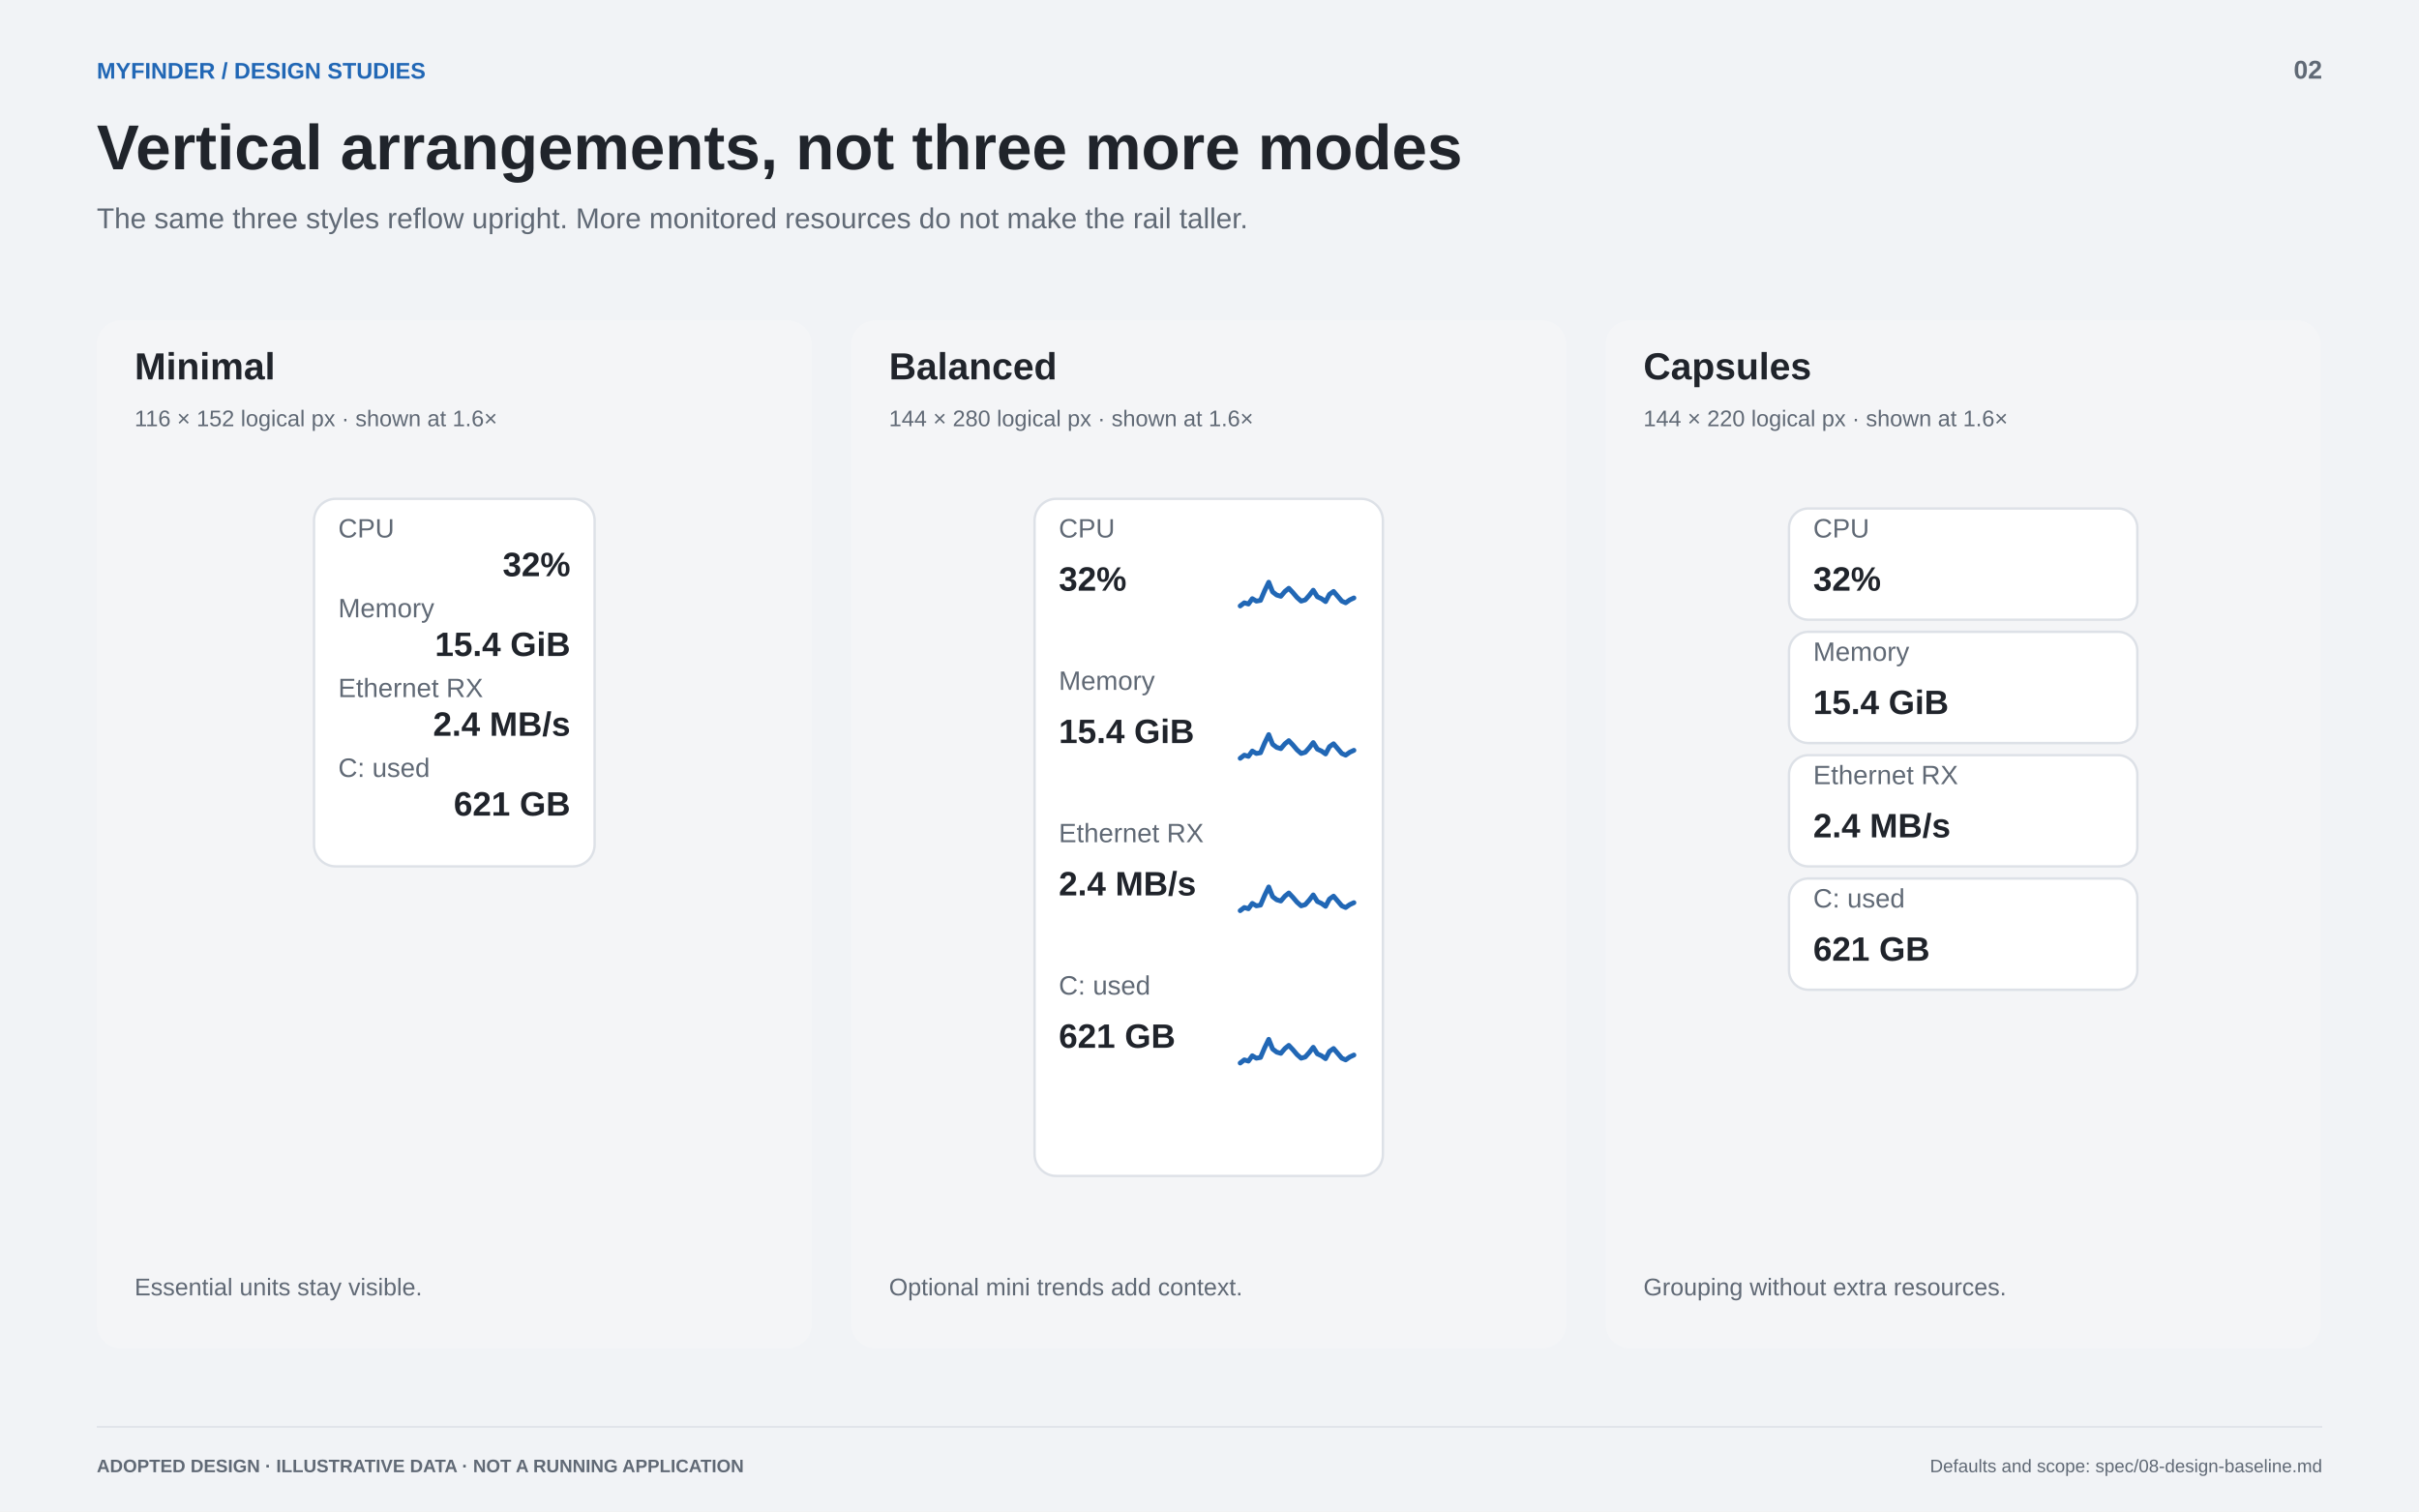
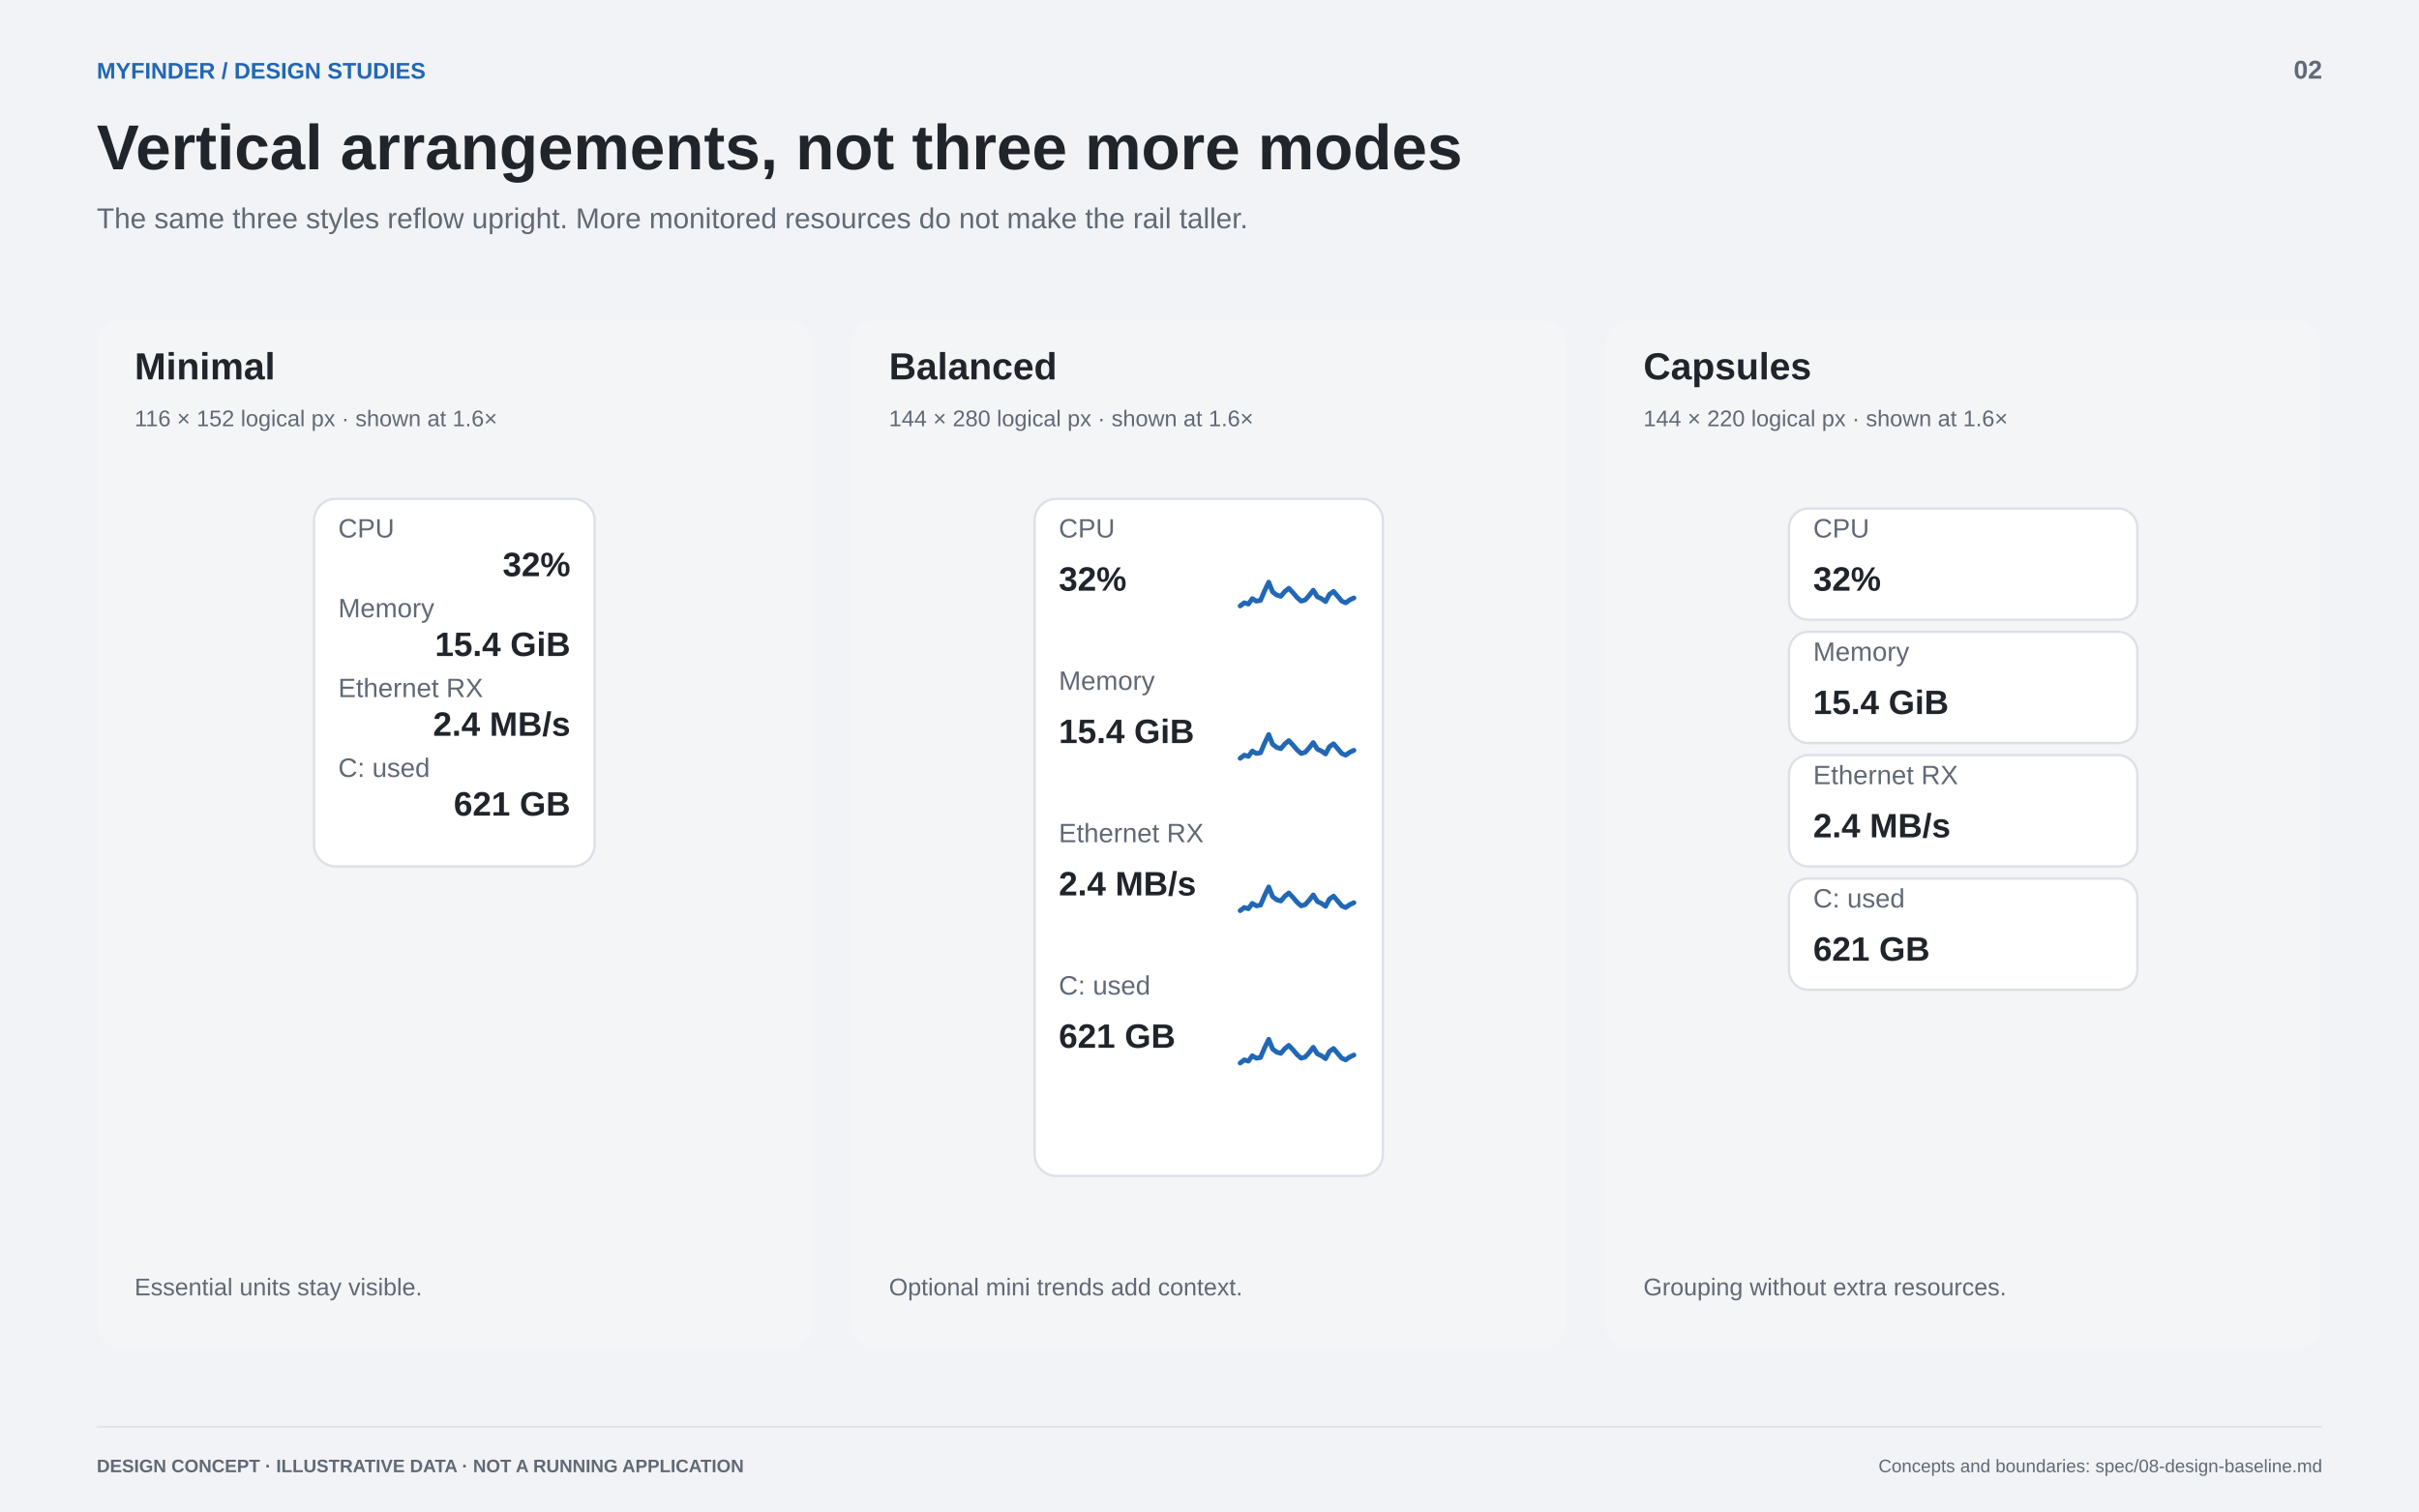
<svg xmlns="http://www.w3.org/2000/svg" width="1600" height="1000" viewBox="0 0 1600 1000">
  <defs>
    <filter id="shadow" x="-15%" y="-15%" width="130%" height="140%">
      <feDropShadow dx="0" dy="9" stdDeviation="16" flood-color="#263D37" flood-opacity="0.10" />
    </filter>
  </defs>
  <g font-family="Segoe UI, Arial, sans-serif">
    <rect x="0" y="0" width="1600" height="1000" rx="0" fill="#F1F3F6" stroke="none" />
    <text x="64" y="52" fill="#2167B5" font-size="15" font-weight="700" text-anchor="start">MYFINDER  /  DESIGN STUDIES</text>
    <text x="1536" y="52" fill="#606975" font-size="17" font-weight="600" text-anchor="end">02</text>
    <text x="64" y="112" fill="#20242B" font-size="42" font-weight="600" text-anchor="start">Vertical arrangements, not three more modes</text>
    <text x="64" y="151" fill="#606975" font-size="19" font-weight="400" text-anchor="start">The same three styles reflow upright. More monitored resources do not make the rail taller.</text>
    <rect x="64" y="212" width="473" height="680" rx="16" fill="#F4F5F7" stroke="none" />
    <text x="89" y="251" fill="#20242B" font-size="25" font-weight="600" text-anchor="start">Minimal</text>
    <text x="89" y="282" fill="#606975" font-size="15" font-weight="400" text-anchor="start">116 × 152 logical px · shown at 1.6×</text>
    <g transform="translate(207.7,330) scale(1.6)">
      <rect x="0" y="0" width="116" height="152" rx="9" fill="#FFFFFF" stroke="#DDE1E7" />
      <text x="10" y="16" fill="#606975" font-size="11" font-weight="400" text-anchor="start">CPU</text>
      <text x="106" y="32" fill="#20242B" font-size="14" font-weight="600" text-anchor="end">32%</text>
      <text x="10" y="49" fill="#606975" font-size="11" font-weight="400" text-anchor="start">Memory</text>
      <text x="106" y="65" fill="#20242B" font-size="14" font-weight="600" text-anchor="end">15.4 GiB</text>
      <text x="10" y="82" fill="#606975" font-size="11" font-weight="400" text-anchor="start">Ethernet RX</text>
      <text x="106" y="98" fill="#20242B" font-size="14" font-weight="600" text-anchor="end">2.4 MB/s</text>
      <text x="10" y="115" fill="#606975" font-size="11" font-weight="400" text-anchor="start">C: used</text>
      <text x="106" y="131" fill="#20242B" font-size="14" font-weight="600" text-anchor="end">621 GB</text>
    </g>
    <text x="89" y="857" fill="#606975" font-size="16" font-weight="400" text-anchor="start">Essential units stay visible.</text>
    <rect x="563" y="212" width="473" height="680" rx="16" fill="#F4F5F7" stroke="none" />
    <text x="588" y="251" fill="#20242B" font-size="25" font-weight="600" text-anchor="start">Balanced</text>
    <text x="588" y="282" fill="#606975" font-size="15" font-weight="400" text-anchor="start">144 × 280 logical px · shown at 1.6×</text>
    <g transform="translate(684.3,330) scale(1.6)">
      <rect x="0" y="0" width="144" height="280" rx="9" fill="#FFFFFF" stroke="#DDE1E7" />
      <text x="10" y="16" fill="#606975" font-size="11" font-weight="400" text-anchor="start">CPU</text>
      <text x="10" y="38" fill="#20242B" font-size="14" font-weight="600" text-anchor="start">32%</text>
      <path d="M85.0,44.3 L86.7,43.0 L88.4,43.5 L90.0,41.3 L91.7,42.3 L93.4,42.0 L95.1,38.0 L96.8,34.5 L98.4,38.5 L100.1,39.8 L101.8,40.3 L103.5,38.3 L105.1,37.0 L106.8,38.8 L108.5,40.8 L110.2,42.3 L111.9,41.8 L113.5,40.0 L115.2,37.8 L116.9,40.5 L118.6,41.3 L120.3,42.5 L121.9,39.5 L123.6,38.3 L125.3,40.3 L127.0,42.3 L128.6,43.0 L130.3,41.8 L132.0,41.0" fill="none" stroke="#2167B5" stroke-width="2" stroke-linejoin="round" stroke-linecap="round" />
      <text x="10" y="79" fill="#606975" font-size="11" font-weight="400" text-anchor="start">Memory</text>
      <text x="10" y="101" fill="#20242B" font-size="14" font-weight="600" text-anchor="start">15.4 GiB</text>
      <path d="M85.0,107.3 L86.7,106.0 L88.4,106.5 L90.0,104.3 L91.7,105.3 L93.4,105.0 L95.1,101.0 L96.8,97.5 L98.4,101.5 L100.1,102.8 L101.8,103.3 L103.5,101.3 L105.1,100.0 L106.8,101.8 L108.5,103.8 L110.2,105.3 L111.9,104.8 L113.5,103.0 L115.2,100.8 L116.9,103.5 L118.6,104.3 L120.3,105.5 L121.9,102.5 L123.6,101.3 L125.3,103.3 L127.0,105.3 L128.6,106.0 L130.3,104.8 L132.0,104.0" fill="none" stroke="#2167B5" stroke-width="2" stroke-linejoin="round" stroke-linecap="round" />
      <text x="10" y="142" fill="#606975" font-size="11" font-weight="400" text-anchor="start">Ethernet RX</text>
      <text x="10" y="164" fill="#20242B" font-size="14" font-weight="600" text-anchor="start">2.4 MB/s</text>
      <path d="M85.0,170.3 L86.7,169.0 L88.4,169.5 L90.0,167.3 L91.7,168.3 L93.4,168.0 L95.1,164.0 L96.8,160.5 L98.4,164.5 L100.1,165.8 L101.8,166.3 L103.5,164.3 L105.1,163.0 L106.8,164.8 L108.5,166.8 L110.2,168.3 L111.9,167.8 L113.5,166.0 L115.2,163.8 L116.9,166.5 L118.6,167.3 L120.3,168.5 L121.9,165.5 L123.6,164.3 L125.3,166.3 L127.0,168.3 L128.6,169.0 L130.3,167.8 L132.0,167.0" fill="none" stroke="#2167B5" stroke-width="2" stroke-linejoin="round" stroke-linecap="round" />
      <text x="10" y="205" fill="#606975" font-size="11" font-weight="400" text-anchor="start">C: used</text>
      <text x="10" y="227" fill="#20242B" font-size="14" font-weight="600" text-anchor="start">621 GB</text>
      <path d="M85.0,233.3 L86.7,232.0 L88.4,232.5 L90.0,230.3 L91.7,231.3 L93.4,231.0 L95.1,227.0 L96.8,223.5 L98.4,227.5 L100.1,228.8 L101.8,229.3 L103.5,227.3 L105.1,226.0 L106.8,227.8 L108.5,229.8 L110.2,231.3 L111.9,230.8 L113.5,229.0 L115.2,226.8 L116.9,229.5 L118.6,230.3 L120.3,231.5 L121.9,228.5 L123.6,227.3 L125.3,229.3 L127.0,231.3 L128.6,232.0 L130.3,230.8 L132.0,230.0" fill="none" stroke="#2167B5" stroke-width="2" stroke-linejoin="round" stroke-linecap="round" />
    </g>
    <text x="588" y="857" fill="#606975" font-size="16" font-weight="400" text-anchor="start">Optional mini trends add context.</text>
    <rect x="1062" y="212" width="473" height="680" rx="16" fill="#F4F5F7" stroke="none" />
    <text x="1087" y="251" fill="#20242B" font-size="25" font-weight="600" text-anchor="start">Capsules</text>
    <text x="1087" y="282" fill="#606975" font-size="15" font-weight="400" text-anchor="start">144 × 220 logical px · shown at 1.6×</text>
    <g transform="translate(1183.3,330) scale(1.6)">
      <rect x="0" y="4" width="144" height="46" rx="8" fill="#FFFFFF" stroke="#DDE1E7" />
      <text x="10" y="16" fill="#606975" font-size="11" font-weight="400" text-anchor="start">CPU</text>
      <text x="10" y="38" fill="#20242B" font-size="14" font-weight="600" text-anchor="start">32%</text>
      <rect x="0" y="55" width="144" height="46" rx="8" fill="#FFFFFF" stroke="#DDE1E7" />
      <text x="10" y="67" fill="#606975" font-size="11" font-weight="400" text-anchor="start">Memory</text>
      <text x="10" y="89" fill="#20242B" font-size="14" font-weight="600" text-anchor="start">15.4 GiB</text>
      <rect x="0" y="106" width="144" height="46" rx="8" fill="#FFFFFF" stroke="#DDE1E7" />
      <text x="10" y="118" fill="#606975" font-size="11" font-weight="400" text-anchor="start">Ethernet RX</text>
      <text x="10" y="140" fill="#20242B" font-size="14" font-weight="600" text-anchor="start">2.4 MB/s</text>
      <rect x="0" y="157" width="144" height="46" rx="8" fill="#FFFFFF" stroke="#DDE1E7" />
      <text x="10" y="169" fill="#606975" font-size="11" font-weight="400" text-anchor="start">C: used</text>
      <text x="10" y="191" fill="#20242B" font-size="14" font-weight="600" text-anchor="start">621 GB</text>
    </g>
    <text x="1087" y="857" fill="#606975" font-size="16" font-weight="400" text-anchor="start">Grouping without extra resources.</text>
    <line x1="64" y1="944" x2="1536" y2="944" stroke="#DDE1E7" stroke-width="1" />
-     <text x="64" y="974" fill="#606975" font-size="12" font-weight="600" text-anchor="start">ADOPTED DESIGN · ILLUSTRATIVE DATA · NOT A RUNNING APPLICATION</text>
-     <text x="1536" y="974" fill="#606975" font-size="12" font-weight="400" text-anchor="end">Defaults and scope: spec/08-design-baseline.md</text>
+     <text x="64" y="974" fill="#606975" font-size="12" font-weight="600" text-anchor="start">DESIGN CONCEPT · ILLUSTRATIVE DATA · NOT A RUNNING APPLICATION</text>
+     <text x="1536" y="974" fill="#606975" font-size="12" font-weight="400" text-anchor="end">Concepts and boundaries: spec/08-design-baseline.md</text>
  </g>
</svg>
